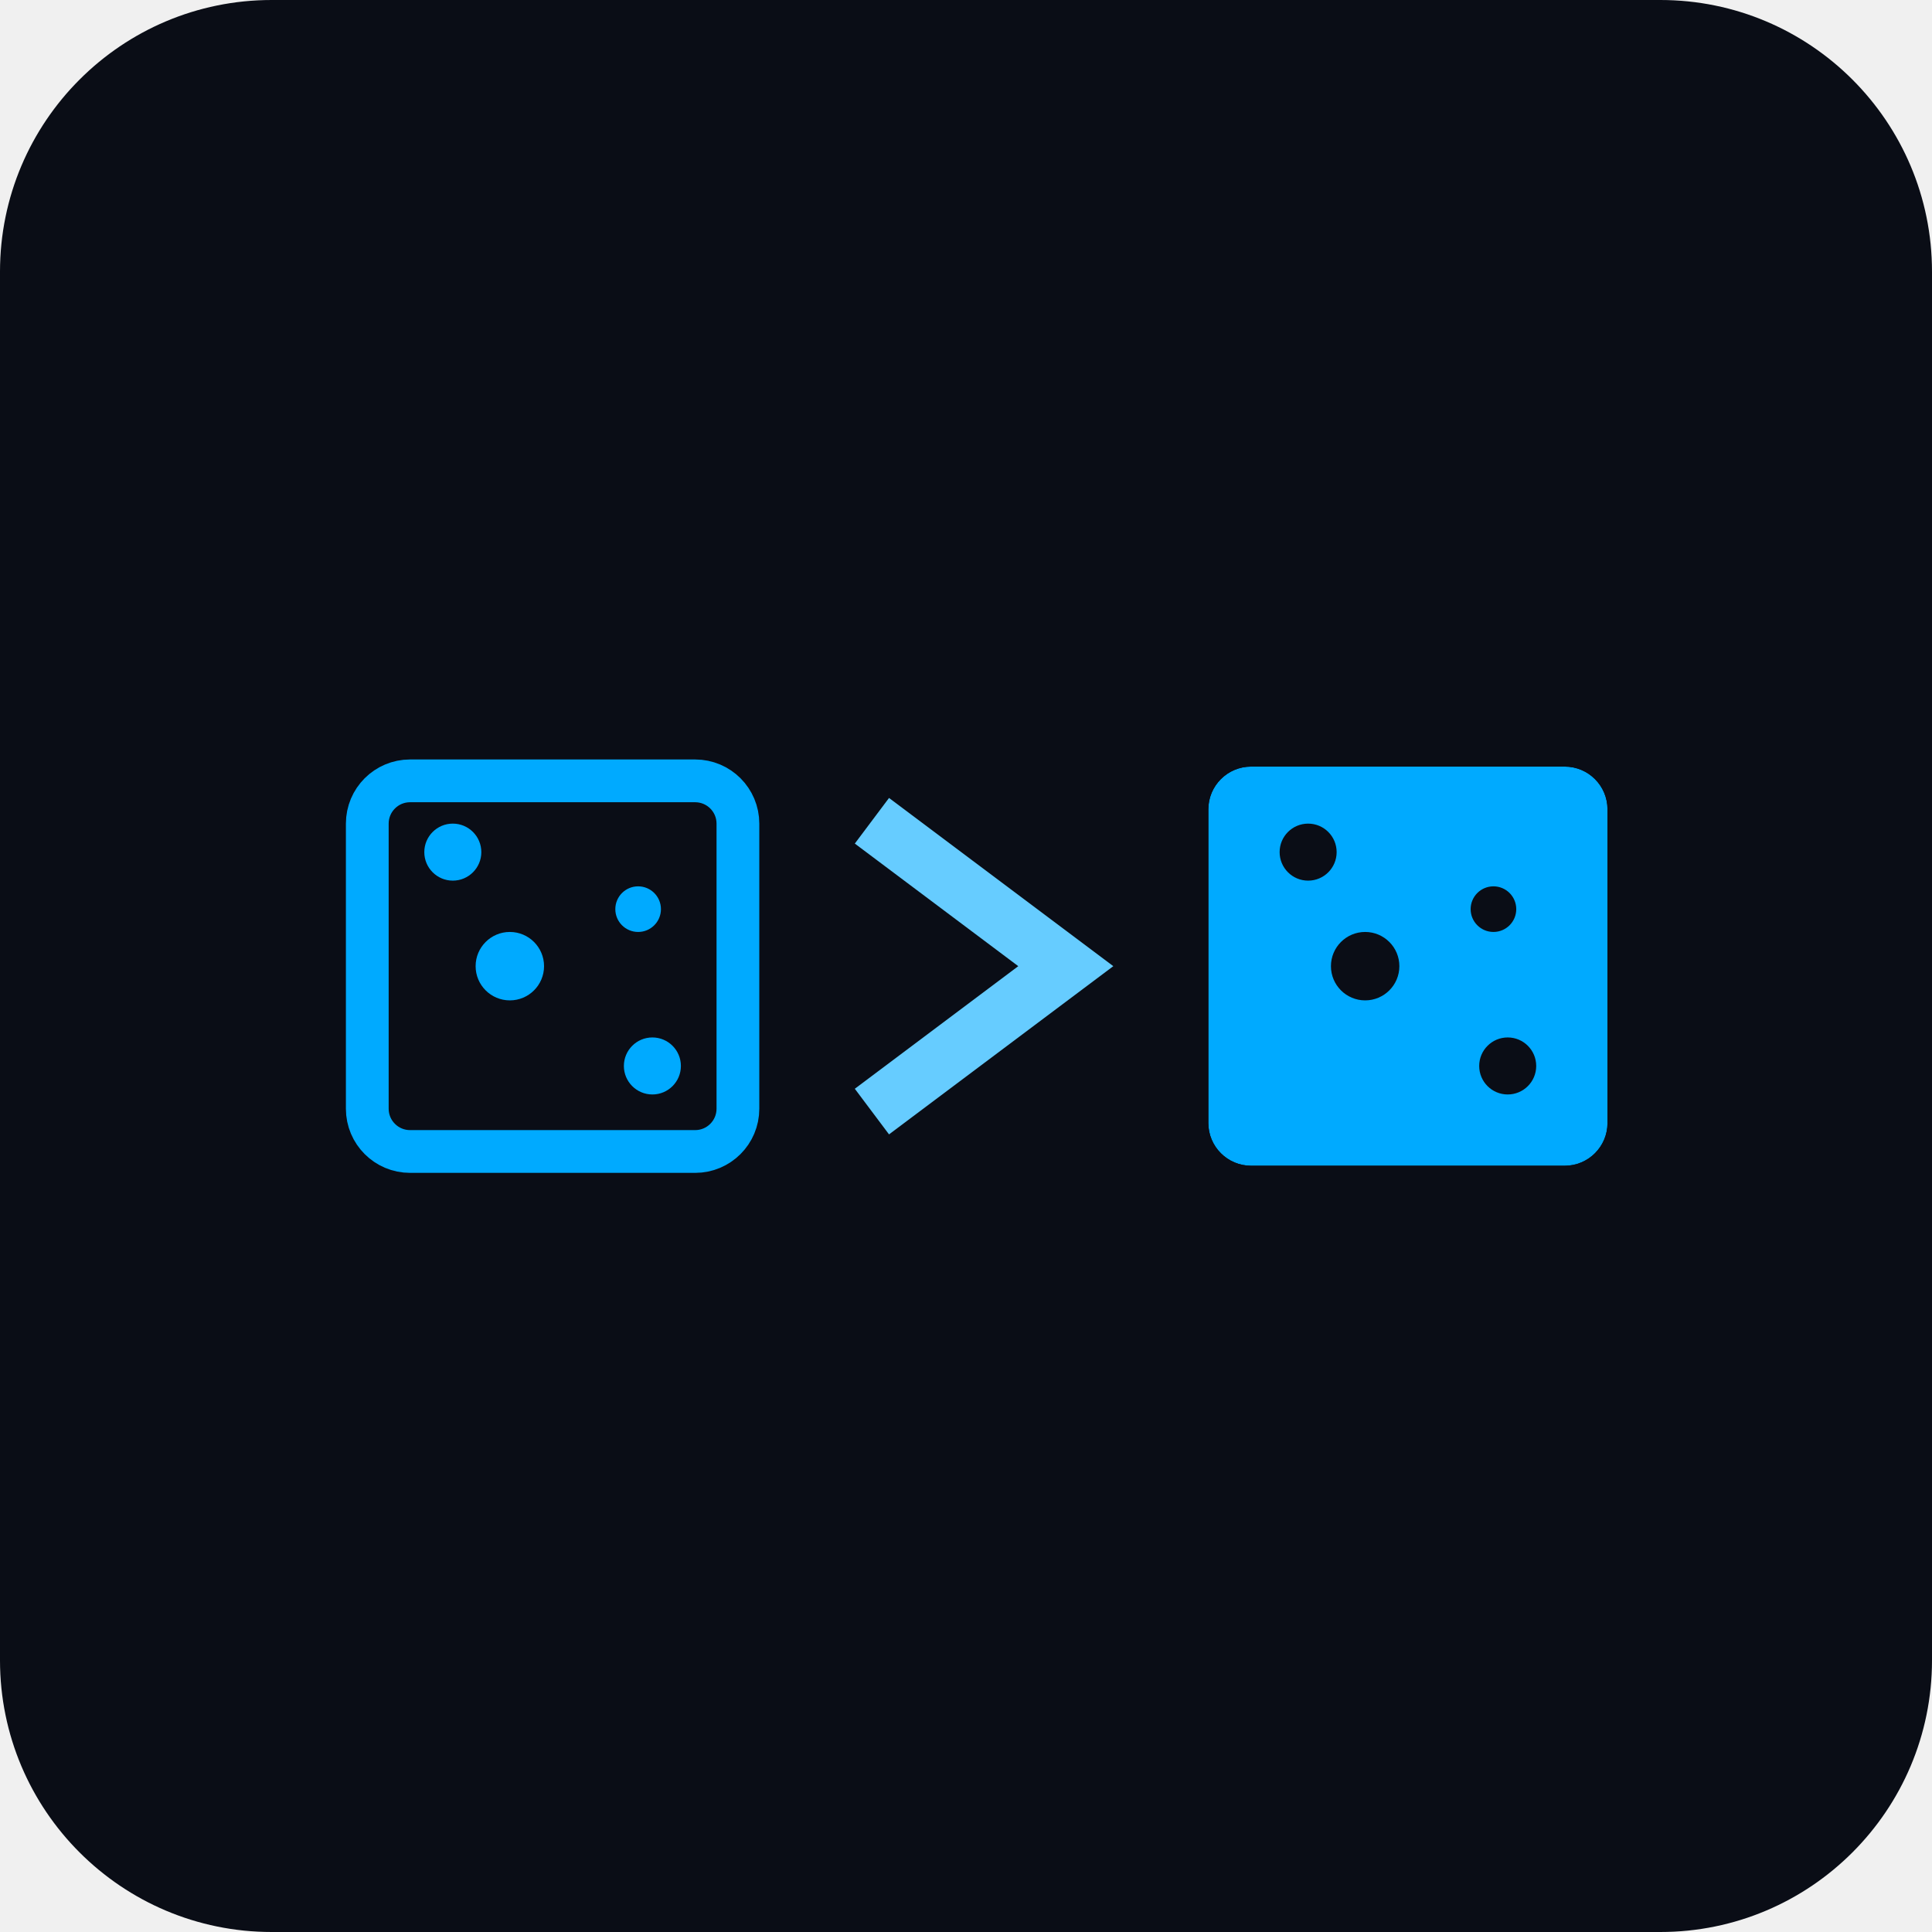
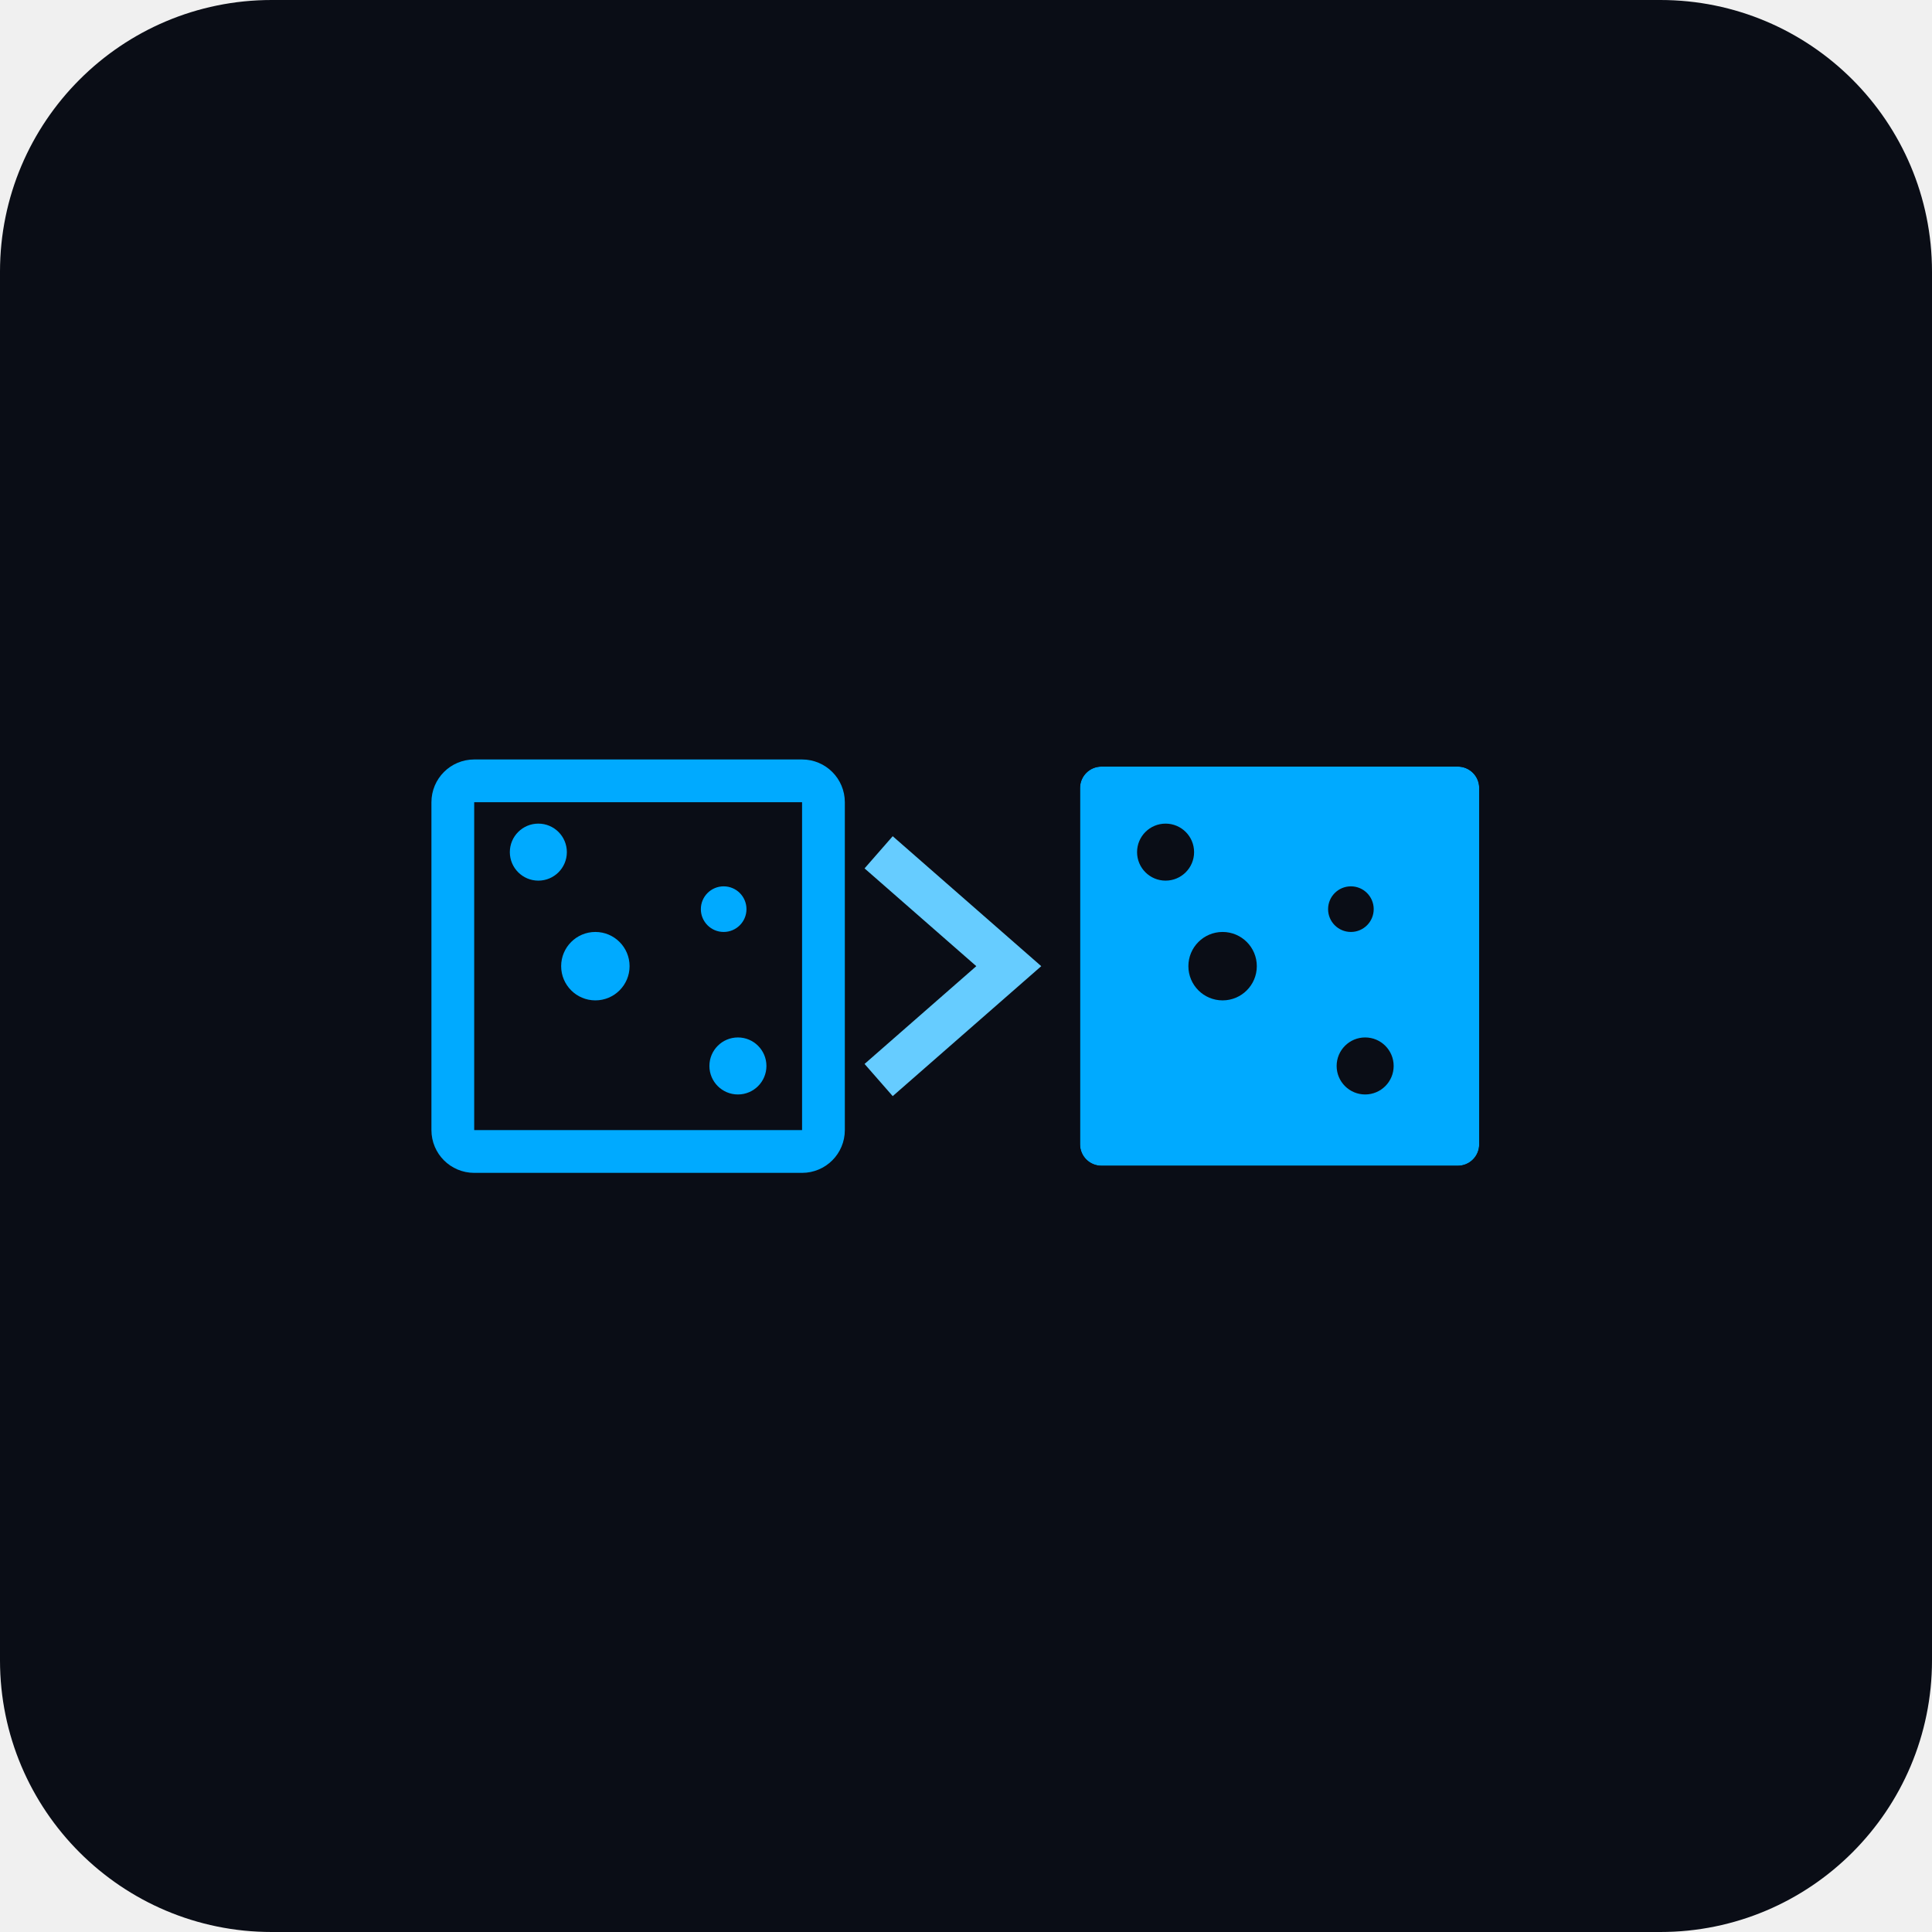
<svg xmlns="http://www.w3.org/2000/svg" viewBox="0 0 512 512" width="512" height="512" role="img" aria-label="OpenHCS">
  <defs>
-     <mask id="openhcs-inverted-cells-icon" maskUnits="userSpaceOnUse" x="61" y="1" width="30" height="30">
-       <rect x="62" y="2" width="28" height="28" rx="3" fill="white" />
+     <mask id="openhcs-inverted-cells-icon" maskUnits="userSpaceOnUse" x="52" y="1" width="30" height="30">
+       <rect x="53" y="2" width="28" height="28" rx="1.5" fill="white" />
      <g fill="black">
-         <circle cx="69" cy="8" r="2" />
-         <circle cx="82" cy="12" r="1.6" />
-         <circle cx="73" cy="16" r="2.4" />
-         <circle cx="83" cy="23" r="2" />
+         <circle cx="59" cy="8" r="2" />
+         <circle cx="72" cy="12" r="1.6" />
+         <circle cx="63" cy="16" r="2.4" />
+         <circle cx="73" cy="23" r="2" />
      </g>
    </mask>
  </defs>
  <rect width="512" height="512" rx="72" fill="#0A0D16" />
  <g transform="translate(86 195.6) scale(3.7778)">
-     <rect x="3" y="3" width="26" height="26" rx="3" fill="none" stroke="#00AAFF" stroke-width="3" />
+     <rect x="9" y="3" width="26" height="26" rx="1.5" fill="none" stroke="#00AAFF" stroke-width="3" />
    <g fill="#00AAFF">
-       <circle cx="9" cy="8" r="2" />
-       <circle cx="22" cy="12" r="1.6" />
-       <circle cx="13" cy="16" r="2.4" />
-       <circle cx="23" cy="23" r="2" />
+       <circle cx="15" cy="8" r="2" />
+       <circle cx="28" cy="12" r="1.6" />
+       <circle cx="19" cy="16" r="2.4" />
+       <circle cx="29" cy="23" r="2" />
    </g>
-     <path d="M40 7 L52 16 L40 25" fill="none" stroke="#66CCFF" stroke-width="4" stroke-linecap="square" stroke-linejoin="miter" />
-     <rect x="62" y="2" width="28" height="28" rx="3" fill="#00AAFF" mask="url(#openhcs-inverted-cells-icon)" />
+     <path d="M40 9 L48 16 L40 23" fill="none" stroke="#66CCFF" stroke-width="3" stroke-linecap="square" stroke-linejoin="miter" />
+     <rect x="53" y="2" width="28" height="28" rx="1.5" fill="#00AAFF" mask="url(#openhcs-inverted-cells-icon)" />
  </g>
</svg>
